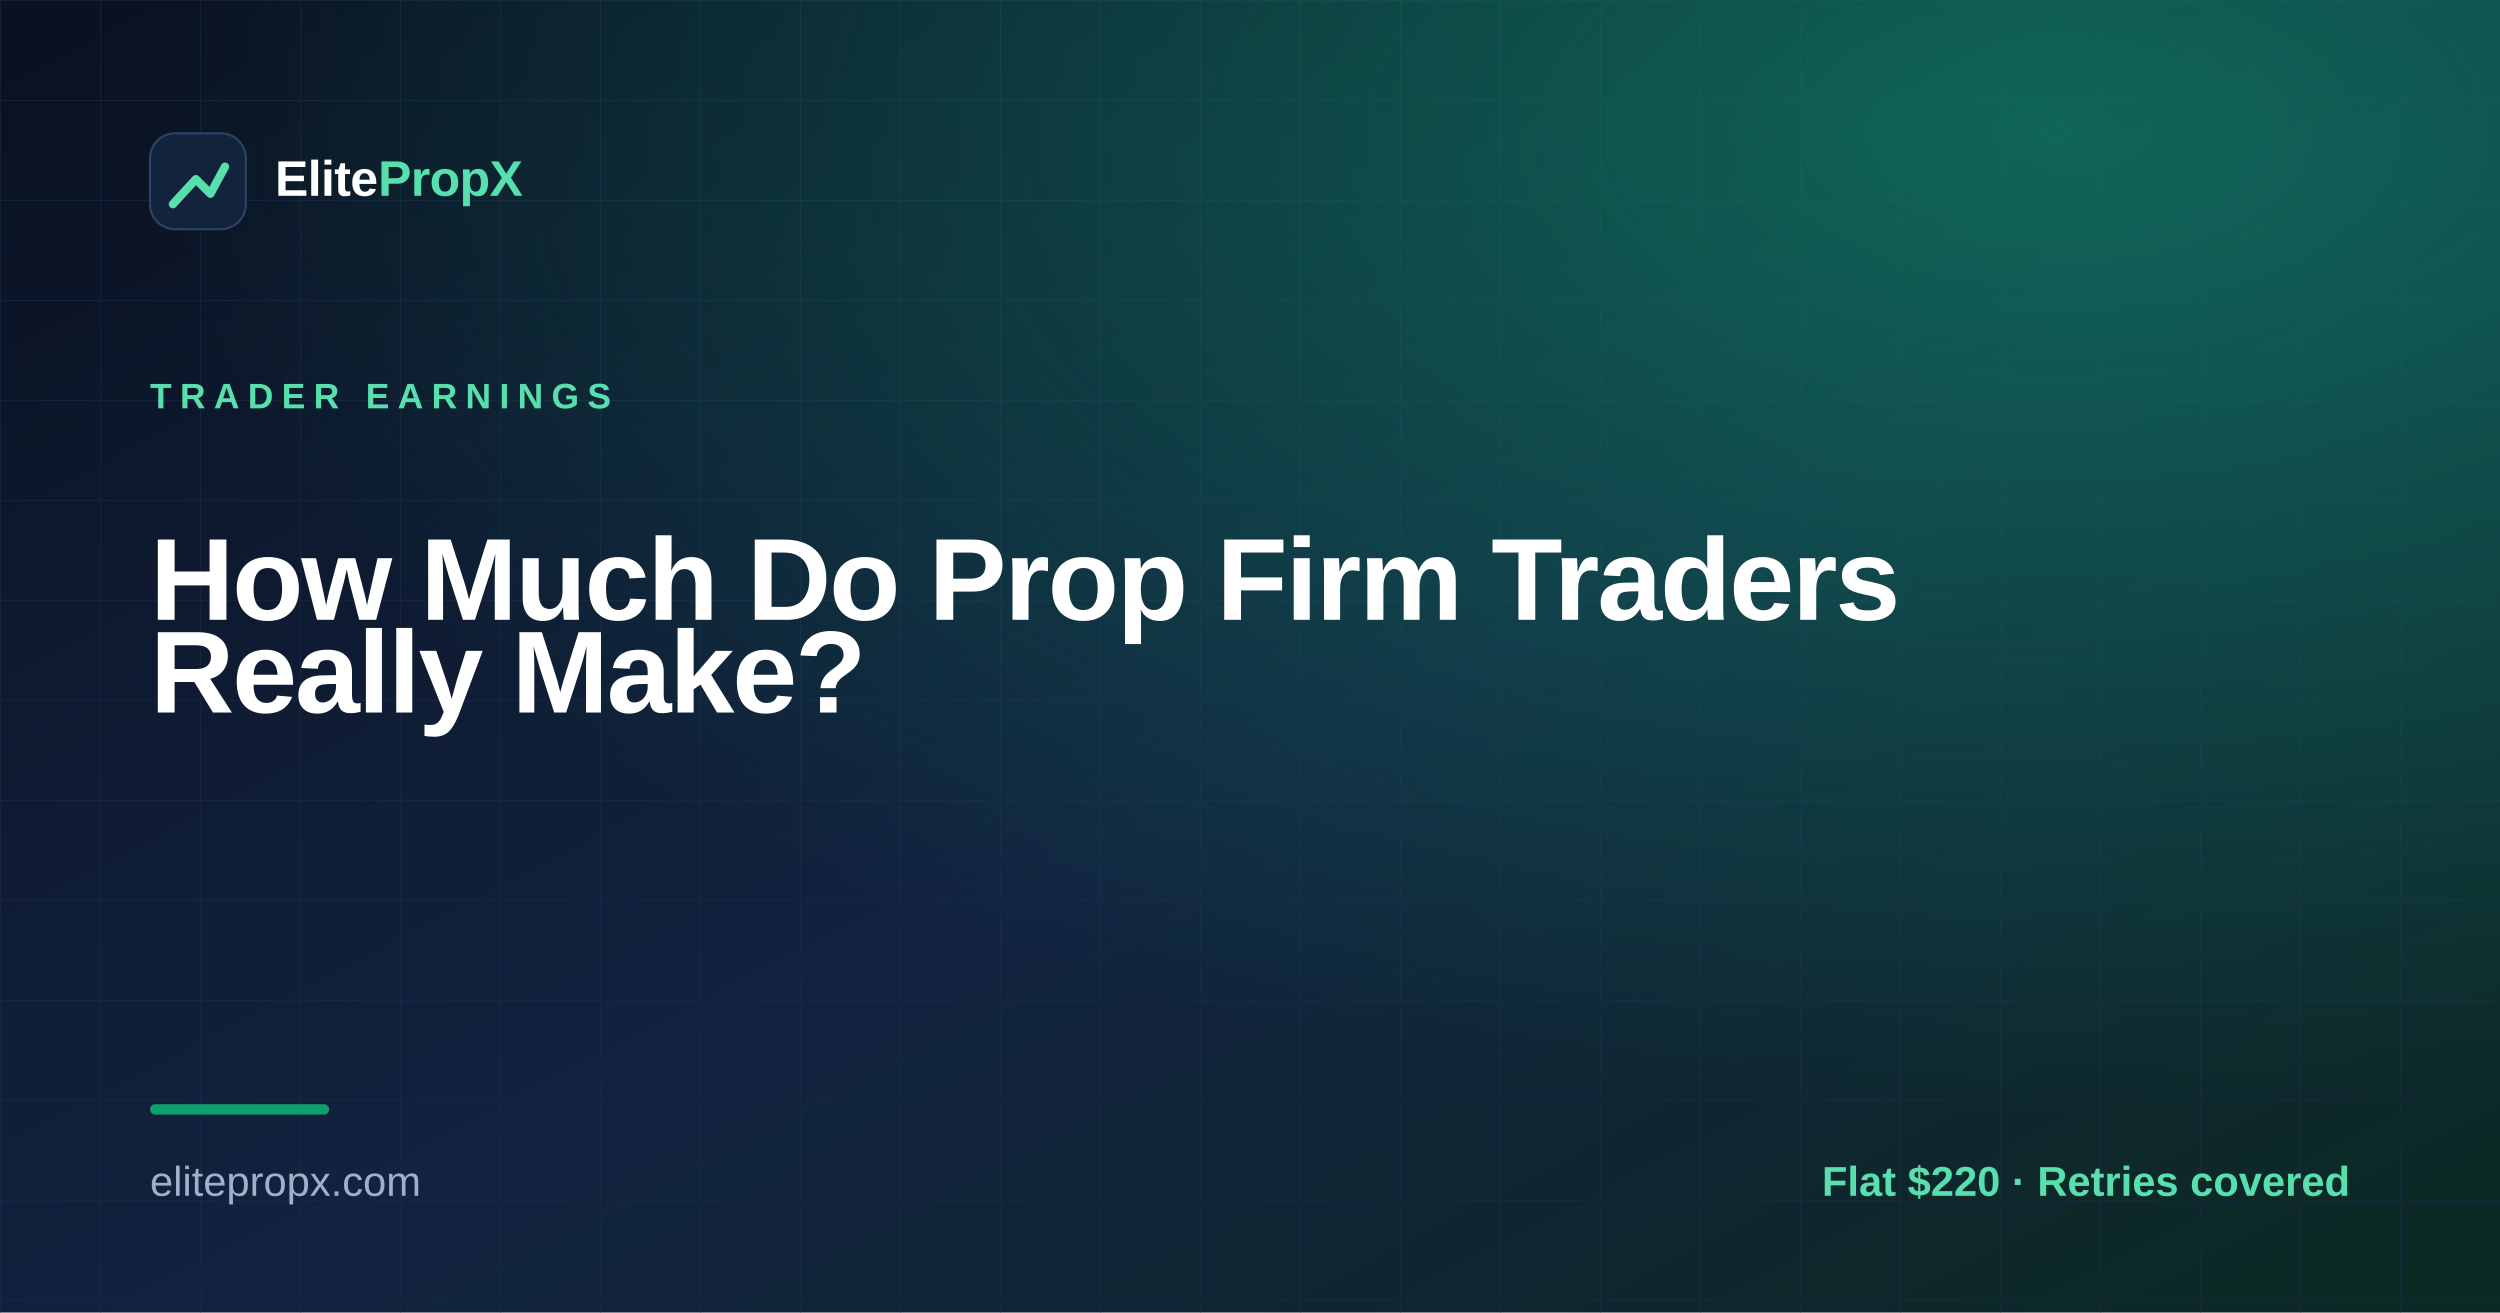
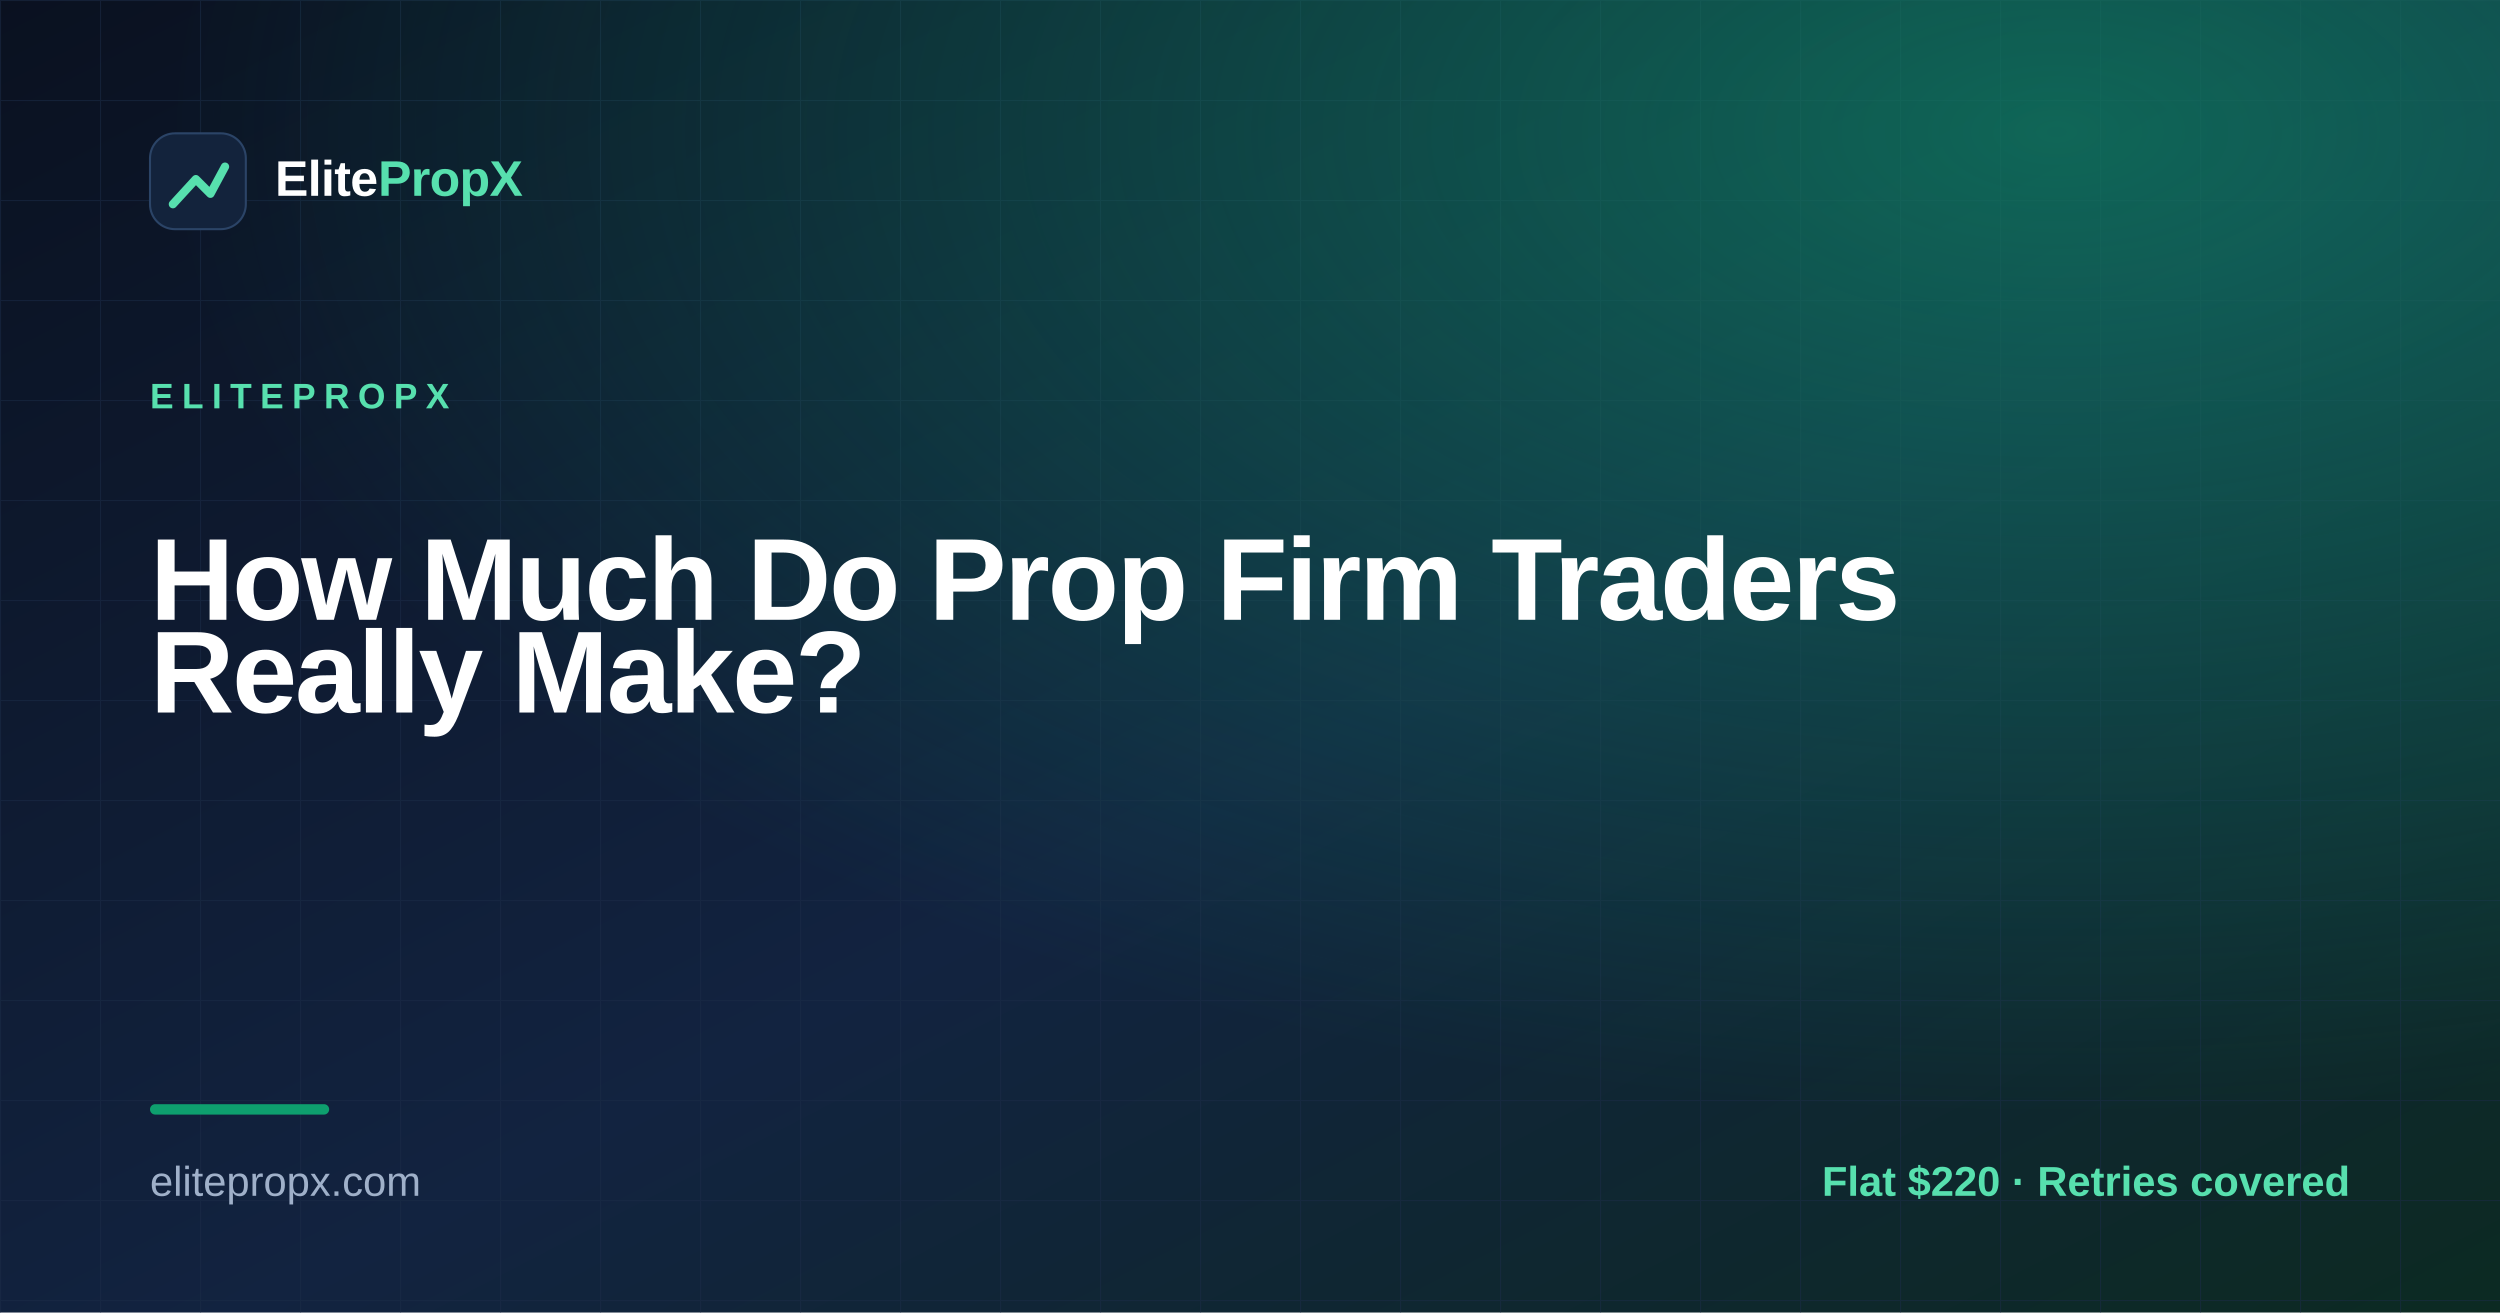
<svg xmlns="http://www.w3.org/2000/svg" width="1200" height="630" viewBox="0 0 1200 630" role="img" aria-label="How Much Do Prop Firm Traders Really Make?" font-family="Arial, Helvetica, 'Segoe UI', sans-serif">
  <defs>
    <linearGradient id="bg" x1="0" y1="0" x2="1" y2="1">
      <stop offset="0" stop-color="#0a1120" />
      <stop offset="0.55" stop-color="#122340" />
      <stop offset="1" stop-color="#0c2a22" />
    </linearGradient>
    <radialGradient id="glow" cx="0.82" cy="0.1" r="0.75">
      <stop offset="0" stop-color="#0e9f6e" stop-opacity="0.55" />
      <stop offset="1" stop-color="#0e9f6e" stop-opacity="0" />
    </radialGradient>
    <pattern id="ogg" width="48" height="48" patternUnits="userSpaceOnUse">
      <path d="M 48 0 L 0 0 0 48" fill="none" stroke="#1b2c47" stroke-width="1" />
    </pattern>
  </defs>
  <rect width="1200" height="630" fill="url(#bg)" />
  <rect width="1200" height="630" fill="url(#ogg)" opacity="0.55" />
  <rect width="1200" height="630" fill="url(#glow)" />
  <g transform="translate(72,64)">
    <rect width="46" height="46" rx="12" fill="#13233c" stroke="#2b4467" />
    <path d="M11 34 L22 22 L29 29 L36 16" fill="none" stroke="#57e0ae" stroke-width="4" stroke-linecap="round" stroke-linejoin="round" />
  </g>
  <text x="132" y="94" font-family="Arial, Helvetica, 'Segoe UI', sans-serif" font-size="24" font-weight="800" fill="#ffffff" letter-spacing="-0.3">Elite<tspan fill="#57e0ae">PropX</tspan>
  </text>
-   <text x="72" y="196" font-family="Arial, Helvetica, 'Segoe UI', sans-serif" font-size="17" font-weight="800" fill="#57e0ae" letter-spacing="4">TRADER EARNINGS</text>
+   <text x="72" y="196" font-family="Arial, Helvetica, 'Segoe UI', sans-serif" font-size="17" font-weight="800" fill="#57e0ae" letter-spacing="4">ELITEPROPX</text>
  <text x="72" y="297.52" font-family="Arial, Helvetica, 'Segoe UI', sans-serif" font-size="56" font-weight="800" fill="#ffffff" letter-spacing="-1">How Much Do Prop Firm Traders</text>
  <text x="72" y="342" font-family="Arial, Helvetica, 'Segoe UI', sans-serif" font-size="56" font-weight="800" fill="#ffffff" letter-spacing="-1">Really Make?</text>
  <rect x="72" y="530" width="86" height="5" rx="2.5" fill="#0e9f6e" />
  <text x="72" y="574" font-family="Arial, Helvetica, 'Segoe UI', sans-serif" font-size="20" fill="#9fb0c9">elitepropx.com</text>
  <text x="1128" y="574" font-family="Arial, Helvetica, 'Segoe UI', sans-serif" font-size="20" font-weight="700" fill="#57e0ae" text-anchor="end">Flat $220 · Retries covered</text>
</svg>
